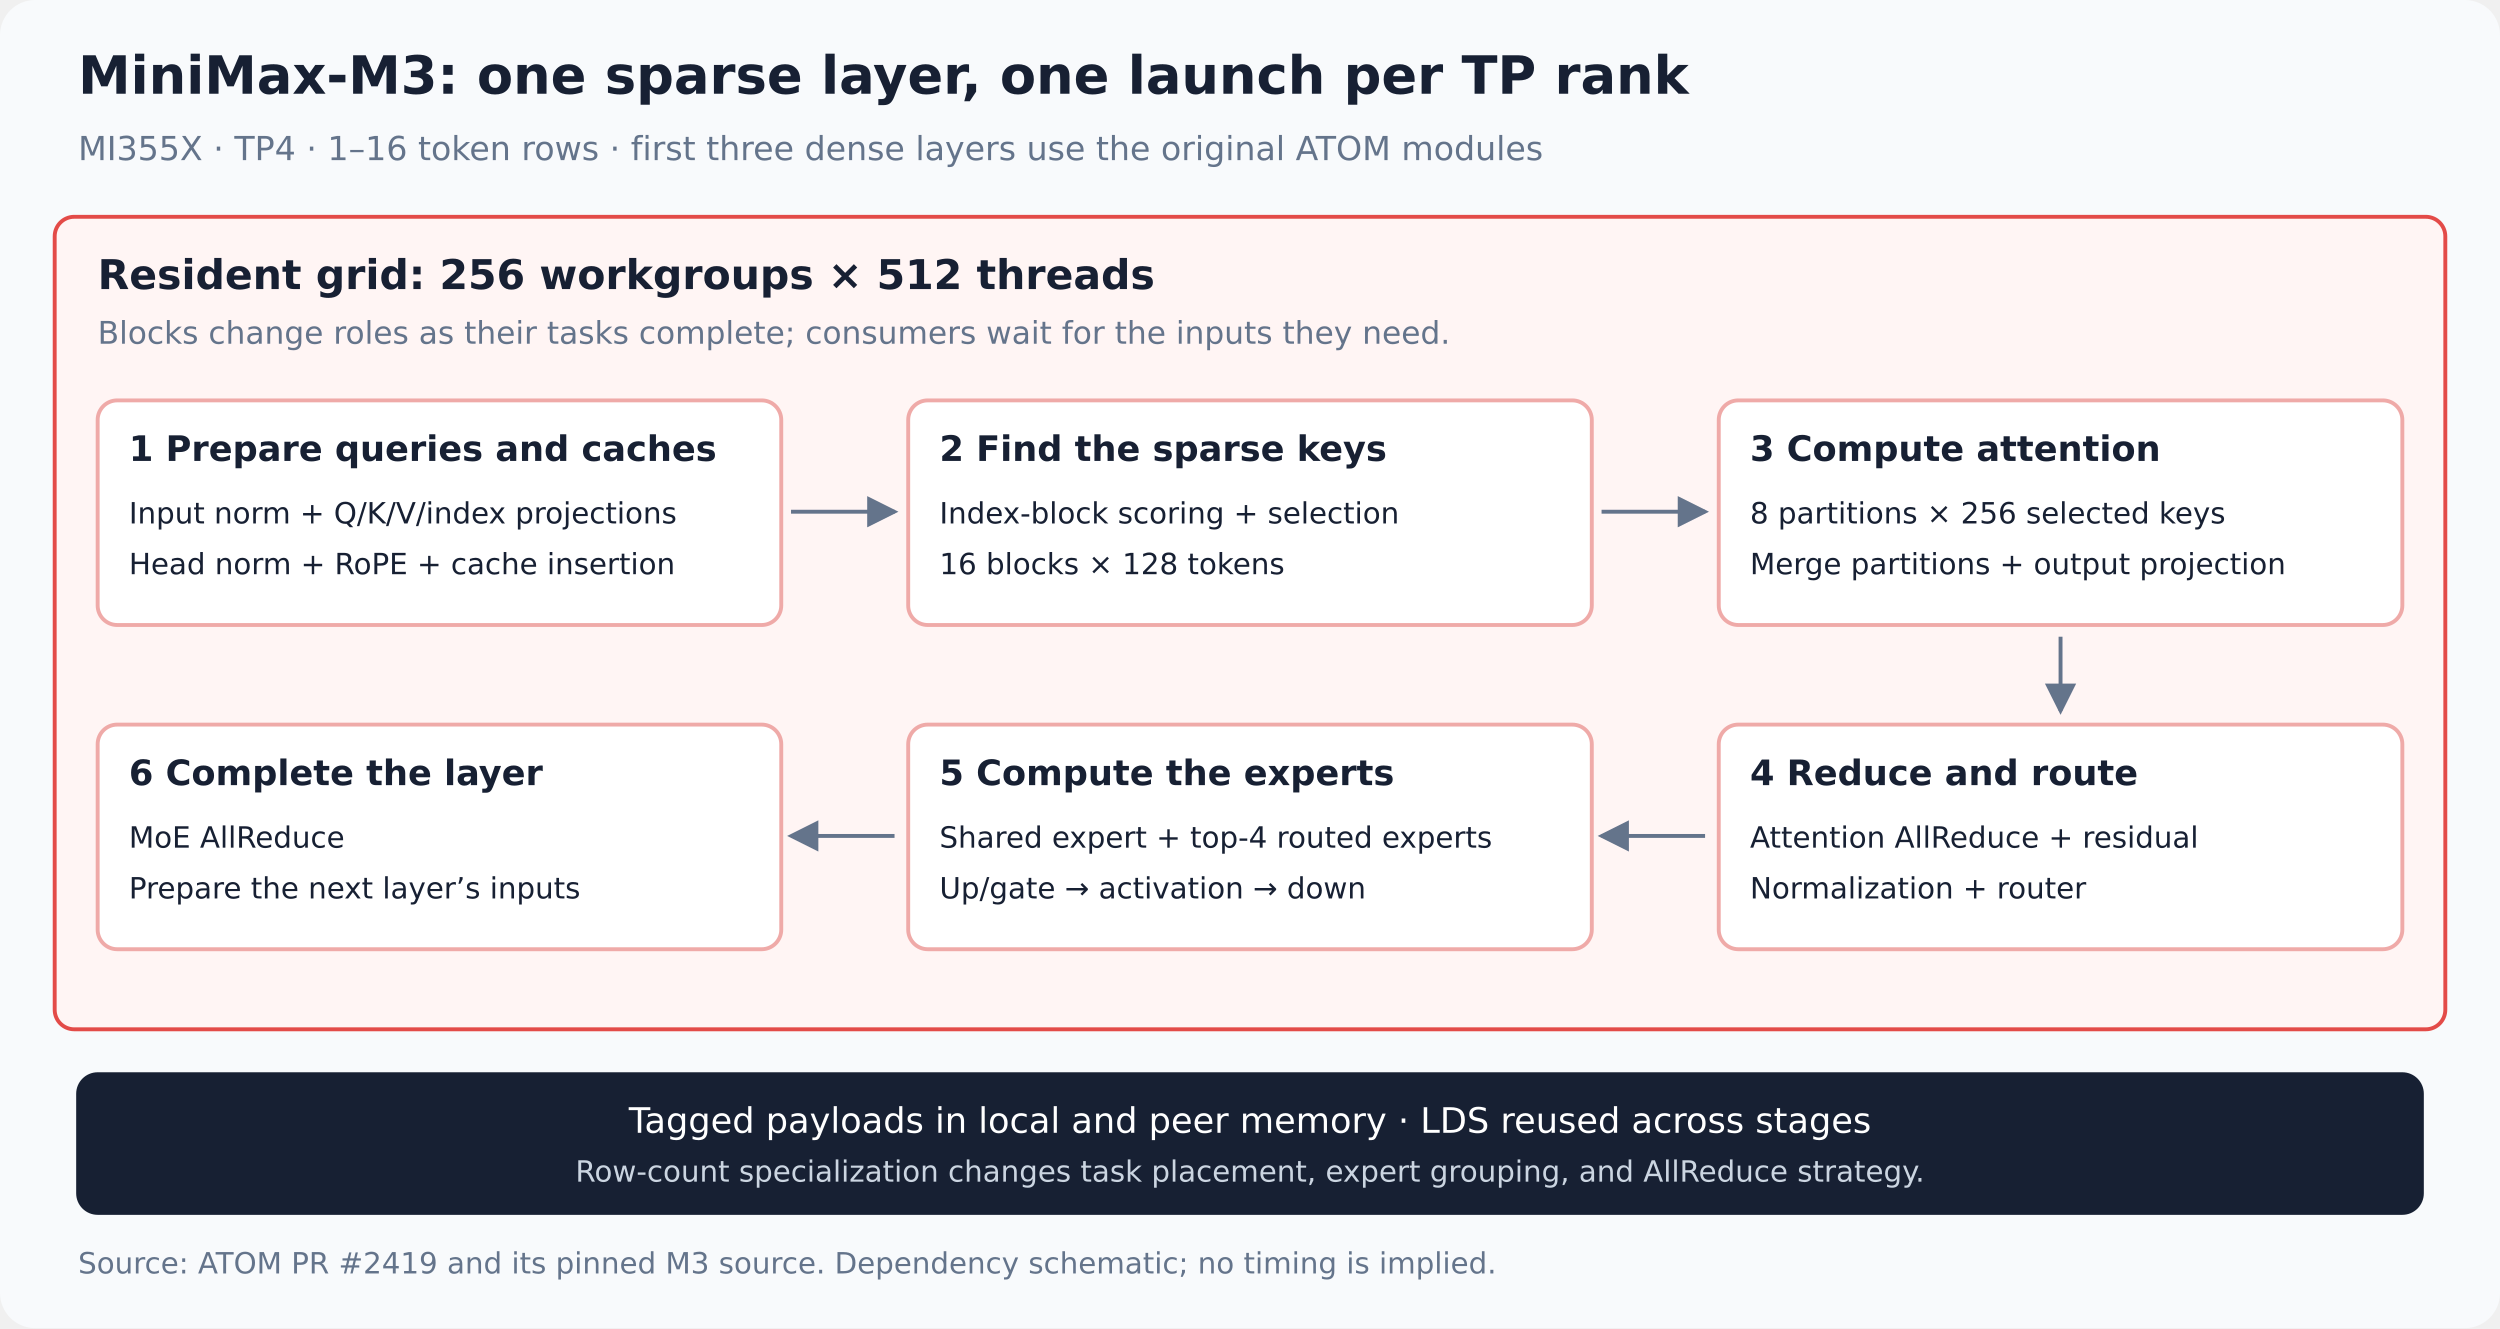
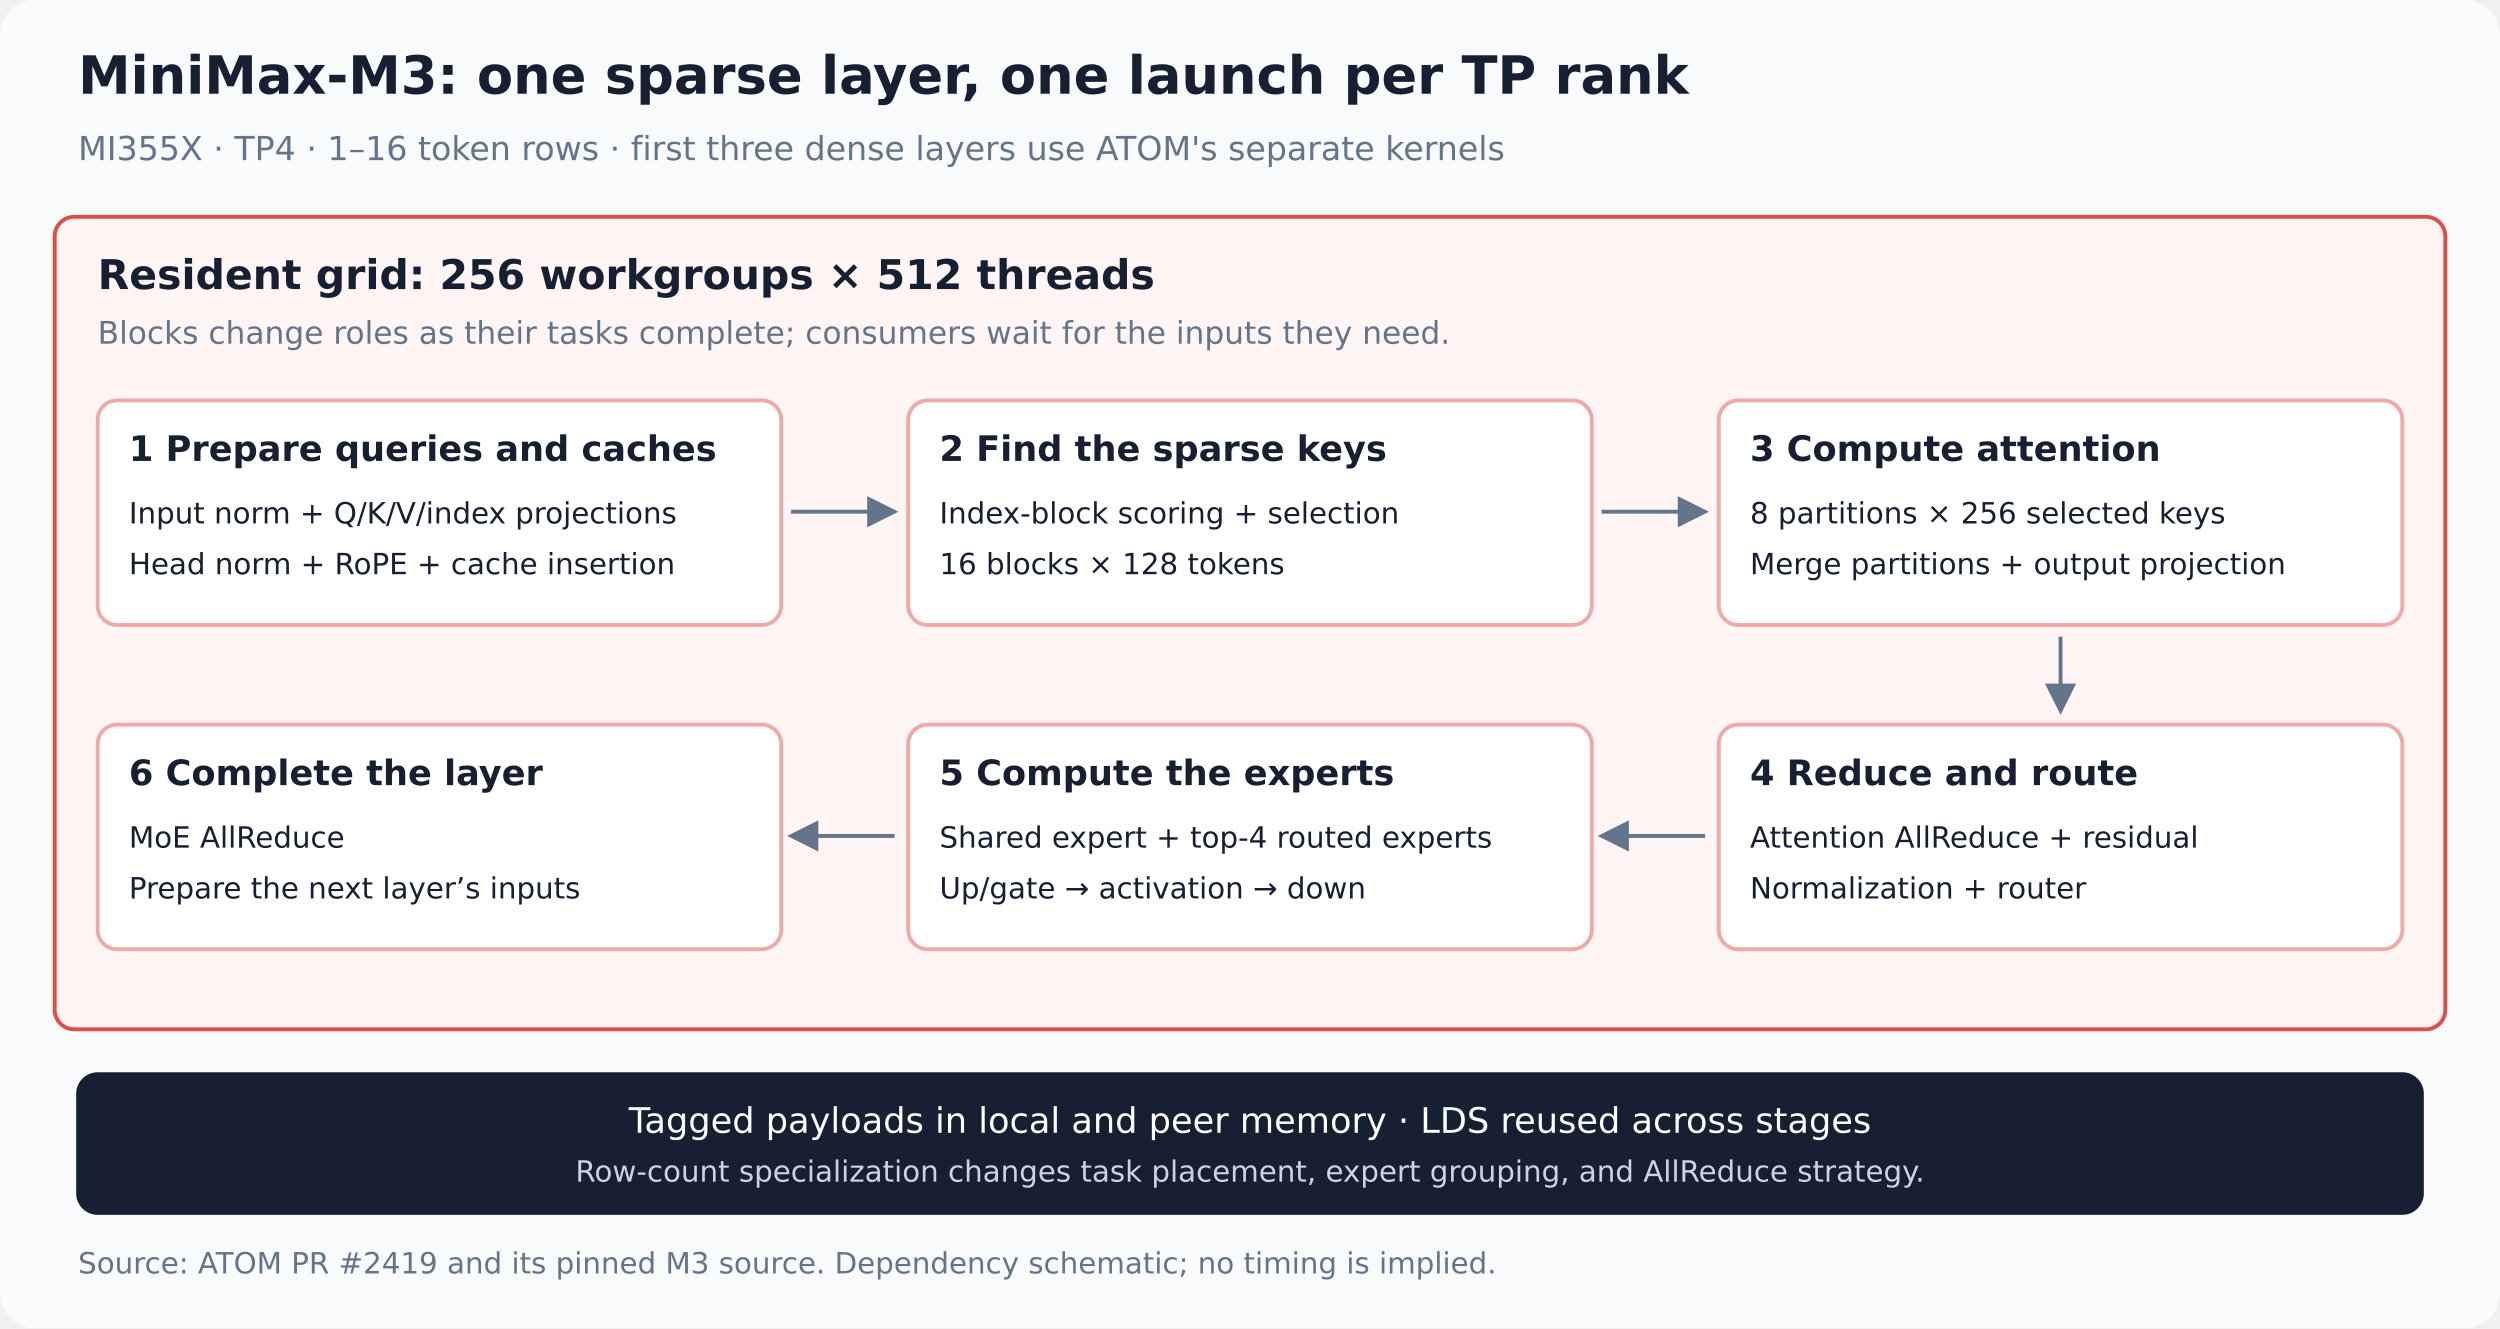
<svg xmlns="http://www.w3.org/2000/svg" width="1280" height="680" viewBox="0 0 1280 680" role="img" aria-labelledby="title desc">
  <defs>
    <marker id="arrow" markerWidth="8" markerHeight="8" refX="7" refY="4" orient="auto">
      <path d="M0 0 L8 4 L0 8" fill="#64748b" />
    </marker>
  </defs>
  <rect width="1280" height="680" rx="18" fill="#f8fafc" />
  <g font-family="DejaVu Sans,Arial,sans-serif" fill="#172033">
    <text x="40" y="48" font-size="27" font-weight="700" fill="#172033" text-anchor="start">MiniMax-M3: one sparse layer, one launch per TP rank</text>
-     <text x="40" y="82" font-size="17" font-weight="400" fill="#64748b" text-anchor="start">MI355X · TP4 · 1–16 token rows · first three dense layers use the original ATOM modules</text>
+     <text x="40" y="82" font-size="17" font-weight="400" fill="#64748b" text-anchor="start">MI355X · TP4 · 1–16 token rows · first three dense layers use ATOM's separate kernels</text>
    <rect x="28" y="111" width="1224" height="416" rx="10" fill="#fff5f4" stroke="#e34b48" stroke-width="2" />
    <text x="50" y="148" font-size="21" font-weight="700" fill="#172033" text-anchor="start">Resident grid: 256 workgroups × 512 threads</text>
    <text x="50" y="176" font-size="16" font-weight="400" fill="#64748b" text-anchor="start">Blocks change roles as their tasks complete; consumers wait for the inputs they need.</text>
    <rect x="50" y="205" width="350" height="115" rx="10" fill="white" stroke="#efaaa8" stroke-width="2" />
    <text x="66" y="236" font-size="18" font-weight="700" fill="#172033" text-anchor="start">1  Prepare queries and caches</text>
    <text x="66" y="268" font-size="15" font-weight="400" fill="#172033" text-anchor="start">Input norm + Q/K/V/index projections</text>
    <text x="66" y="294" font-size="15" font-weight="400" fill="#172033" text-anchor="start">Head norm + RoPE + cache insertion</text>
    <rect x="465" y="205" width="350" height="115" rx="10" fill="white" stroke="#efaaa8" stroke-width="2" />
    <text x="481" y="236" font-size="18" font-weight="700" fill="#172033" text-anchor="start">2  Find the sparse keys</text>
    <text x="481" y="268" font-size="15" font-weight="400" fill="#172033" text-anchor="start">Index-block scoring + selection</text>
    <text x="481" y="294" font-size="15" font-weight="400" fill="#172033" text-anchor="start">16 blocks × 128 tokens</text>
    <rect x="880" y="205" width="350" height="115" rx="10" fill="white" stroke="#efaaa8" stroke-width="2" />
    <text x="896" y="236" font-size="18" font-weight="700" fill="#172033" text-anchor="start">3  Compute attention</text>
    <text x="896" y="268" font-size="15" font-weight="400" fill="#172033" text-anchor="start">8 partitions × 256 selected keys</text>
    <text x="896" y="294" font-size="15" font-weight="400" fill="#172033" text-anchor="start">Merge partitions + output projection</text>
    <rect x="880" y="371" width="350" height="115" rx="10" fill="white" stroke="#efaaa8" stroke-width="2" />
    <text x="896" y="402" font-size="18" font-weight="700" fill="#172033" text-anchor="start">4  Reduce and route</text>
    <text x="896" y="434" font-size="15" font-weight="400" fill="#172033" text-anchor="start">Attention AllReduce + residual</text>
    <text x="896" y="460" font-size="15" font-weight="400" fill="#172033" text-anchor="start">Normalization + router</text>
    <rect x="465" y="371" width="350" height="115" rx="10" fill="white" stroke="#efaaa8" stroke-width="2" />
    <text x="481" y="402" font-size="18" font-weight="700" fill="#172033" text-anchor="start">5  Compute the experts</text>
    <text x="481" y="434" font-size="15" font-weight="400" fill="#172033" text-anchor="start">Shared expert + top-4 routed experts</text>
    <text x="481" y="460" font-size="15" font-weight="400" fill="#172033" text-anchor="start">Up/gate → activation → down</text>
    <rect x="50" y="371" width="350" height="115" rx="10" fill="white" stroke="#efaaa8" stroke-width="2" />
    <text x="66" y="402" font-size="18" font-weight="700" fill="#172033" text-anchor="start">6  Complete the layer</text>
    <text x="66" y="434" font-size="15" font-weight="400" fill="#172033" text-anchor="start">MoE AllReduce</text>
    <text x="66" y="460" font-size="15" font-weight="400" fill="#172033" text-anchor="start">Prepare the next layer’s inputs</text>
    <path d="M405 262 H458" fill="none" stroke="#64748b" stroke-width="2" marker-end="url(#arrow)" />
    <path d="M820 262 H873" fill="none" stroke="#64748b" stroke-width="2" marker-end="url(#arrow)" />
    <path d="M1055 326 V364" fill="none" stroke="#64748b" stroke-width="2" marker-end="url(#arrow)" />
    <path d="M873 428 H820" fill="none" stroke="#64748b" stroke-width="2" marker-end="url(#arrow)" />
    <path d="M458 428 H405" fill="none" stroke="#64748b" stroke-width="2" marker-end="url(#arrow)" />
    <rect x="40" y="550" width="1200" height="71" rx="10" fill="#172033" stroke="#172033" stroke-width="2" />
    <text x="640" y="580" font-size="18" font-weight="500" fill="white" text-anchor="middle">Tagged payloads in local and peer memory · LDS reused across stages</text>
    <text x="640" y="605" font-size="15" font-weight="400" fill="#cbd5e1" text-anchor="middle">Row-count specialization changes task placement, expert grouping, and AllReduce strategy.</text>
    <text x="40" y="652" font-size="15" font-weight="400" fill="#64748b" text-anchor="start">Source: ATOM PR #2419 and its pinned M3 source. Dependency schematic; no timing is implied.</text>
  </g>
</svg>
